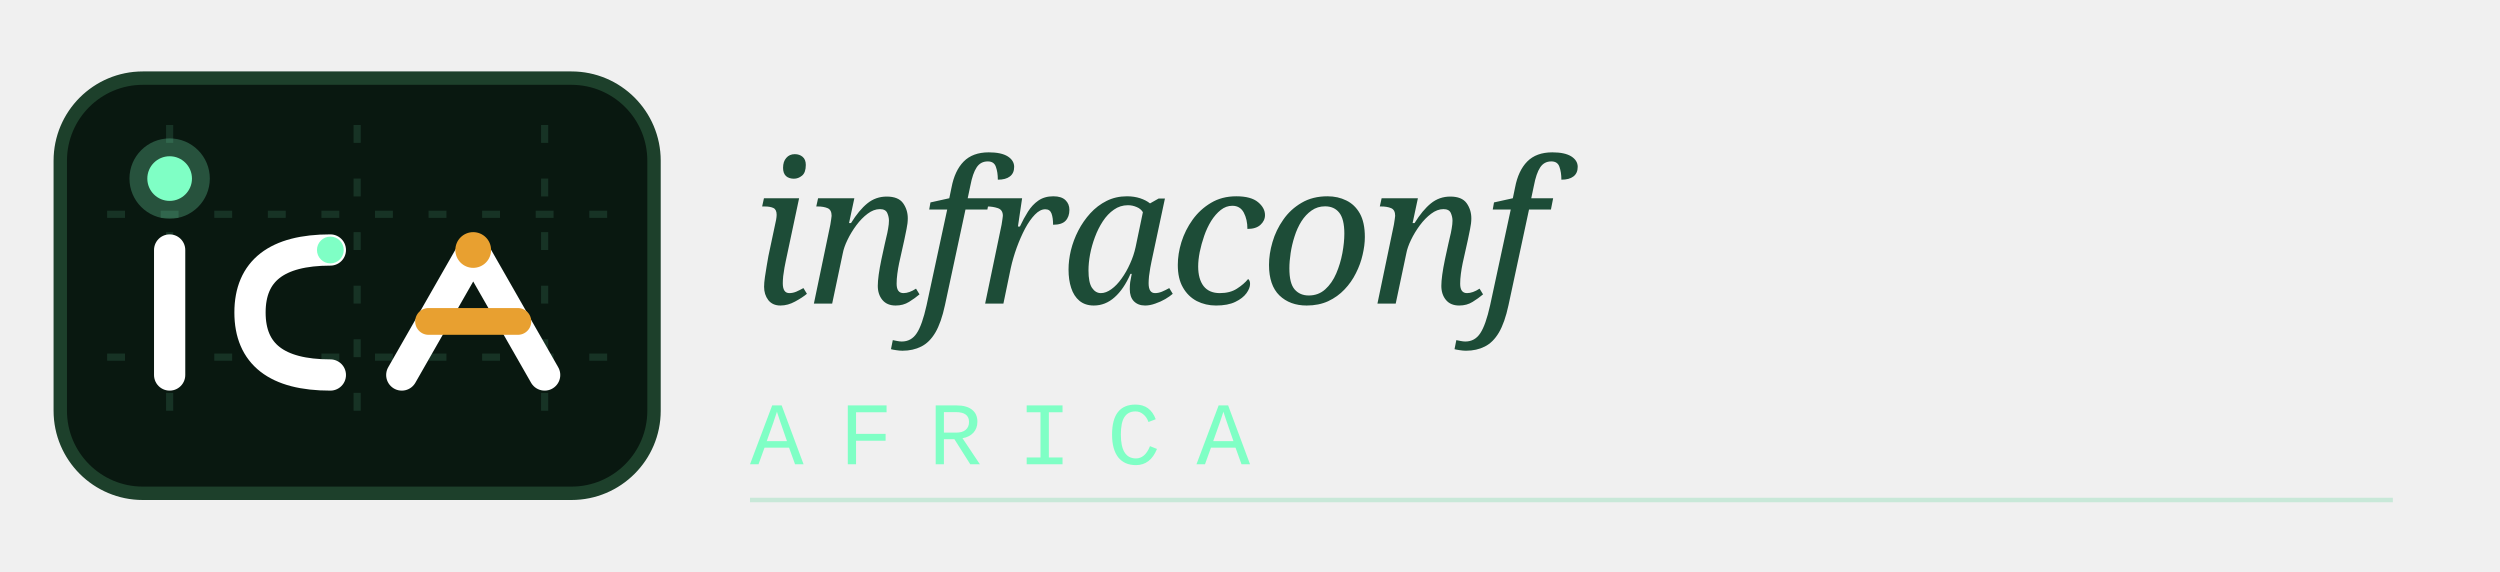
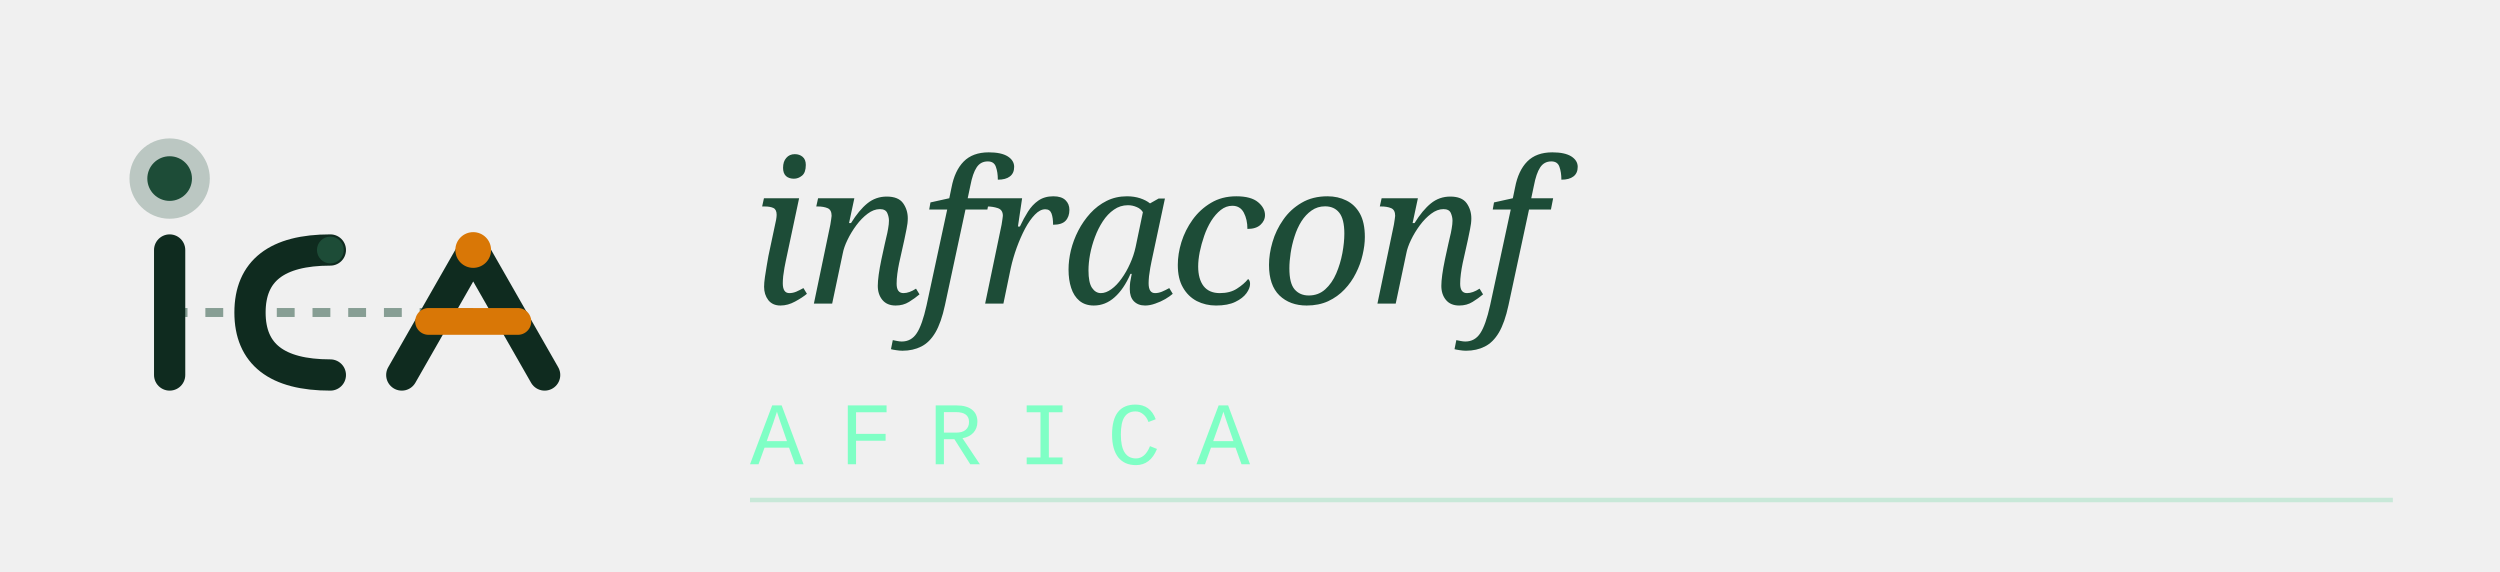
<svg xmlns="http://www.w3.org/2000/svg" viewBox="0 0 280 64" fill="none">
  <g transform="translate(6, 8)">
-     <rect x="0.75" y="0.75" width="66.5" height="46.5" rx="9.25" fill="#091810" stroke="#1D402B" stroke-width="1.5" />
-     <path d="M 6 16 H 62 M 6 32 H 62" stroke="#7FFFC5" stroke-width="0.8" opacity="0.12" stroke-dasharray="2 4" />
-     <path d="M 13 6 V 42 M 34 6 V 42 M 55 6 V 42" stroke="#7FFFC5" stroke-width="0.8" opacity="0.12" stroke-dasharray="2 4" />
-     <line x1="13" y1="20" x2="13" y2="34" stroke="#FFFFFF" stroke-width="3.5" stroke-linecap="round" />
-     <circle cx="13" cy="12" r="2.5" fill="#7FFFC5" />
-     <circle cx="13" cy="12" r="4.5" fill="#7FFFC5" opacity="0.25" />
-     <path d="M 31 20 Q 22 20 22 27 Q 22 34 31 34" stroke="#FFFFFF" stroke-width="3.5" stroke-linecap="round" stroke-linejoin="round" />
-     <circle cx="31" cy="20" r="1.5" fill="#7FFFC5" />
-     <path d="M 39 34 L 47 20 L 55 34" stroke="#FFFFFF" stroke-width="3.5" stroke-linecap="round" stroke-linejoin="round" />
-     <line x1="42" y1="28" x2="52" y2="28" stroke="#E8A030" stroke-width="3" stroke-linecap="round" />
-     <circle cx="47" cy="20" r="2" fill="#E8A030" />
+     <line x1="13" y1="27" x2="47" y2="27" stroke="#1D4C37" stroke-width="1" stroke-dasharray="2 2" opacity="0.5" />
+     <line x1="13" y1="20" x2="13" y2="34" stroke="#0F2B1F" stroke-width="3.5" stroke-linecap="round" />
+     <circle cx="13" cy="12" r="2.5" fill="#1D4C37" />
+     <circle cx="13" cy="12" r="4.5" fill="#1D4C37" opacity="0.25" />
+     <path d="M 31 20 Q 22 20 22 27 Q 22 34 31 34" stroke="#0F2B1F" stroke-width="3.5" stroke-linecap="round" stroke-linejoin="round" />
+     <circle cx="31" cy="20" r="1.5" fill="#1D4C37" />
+     <path d="M 39 34 L 47 20 L 55 34" stroke="#0F2B1F" stroke-width="3.5" stroke-linecap="round" stroke-linejoin="round" />
+     <line x1="42" y1="28" x2="52" y2="28" stroke="#D97706" stroke-width="3" stroke-linecap="round" />
+     <circle cx="47" cy="20" r="2" fill="#D97706" />
  </g>
  <text x="84" y="34" font-family="'DM Serif Display', Georgia, serif" font-size="22" font-style="italic" fill="#1D4C37" letter-spacing="-0.5">infraconf</text>
  <text x="84" y="52" font-family="'DM Mono', 'Courier New', monospace" font-size="10" fill="#7FFFC5" letter-spacing="4" text-transform="uppercase">AFRICA</text>
  <line x1="84" y1="56" x2="268" y2="56" stroke="#C8E8D8" stroke-width="0.5" />
</svg>
